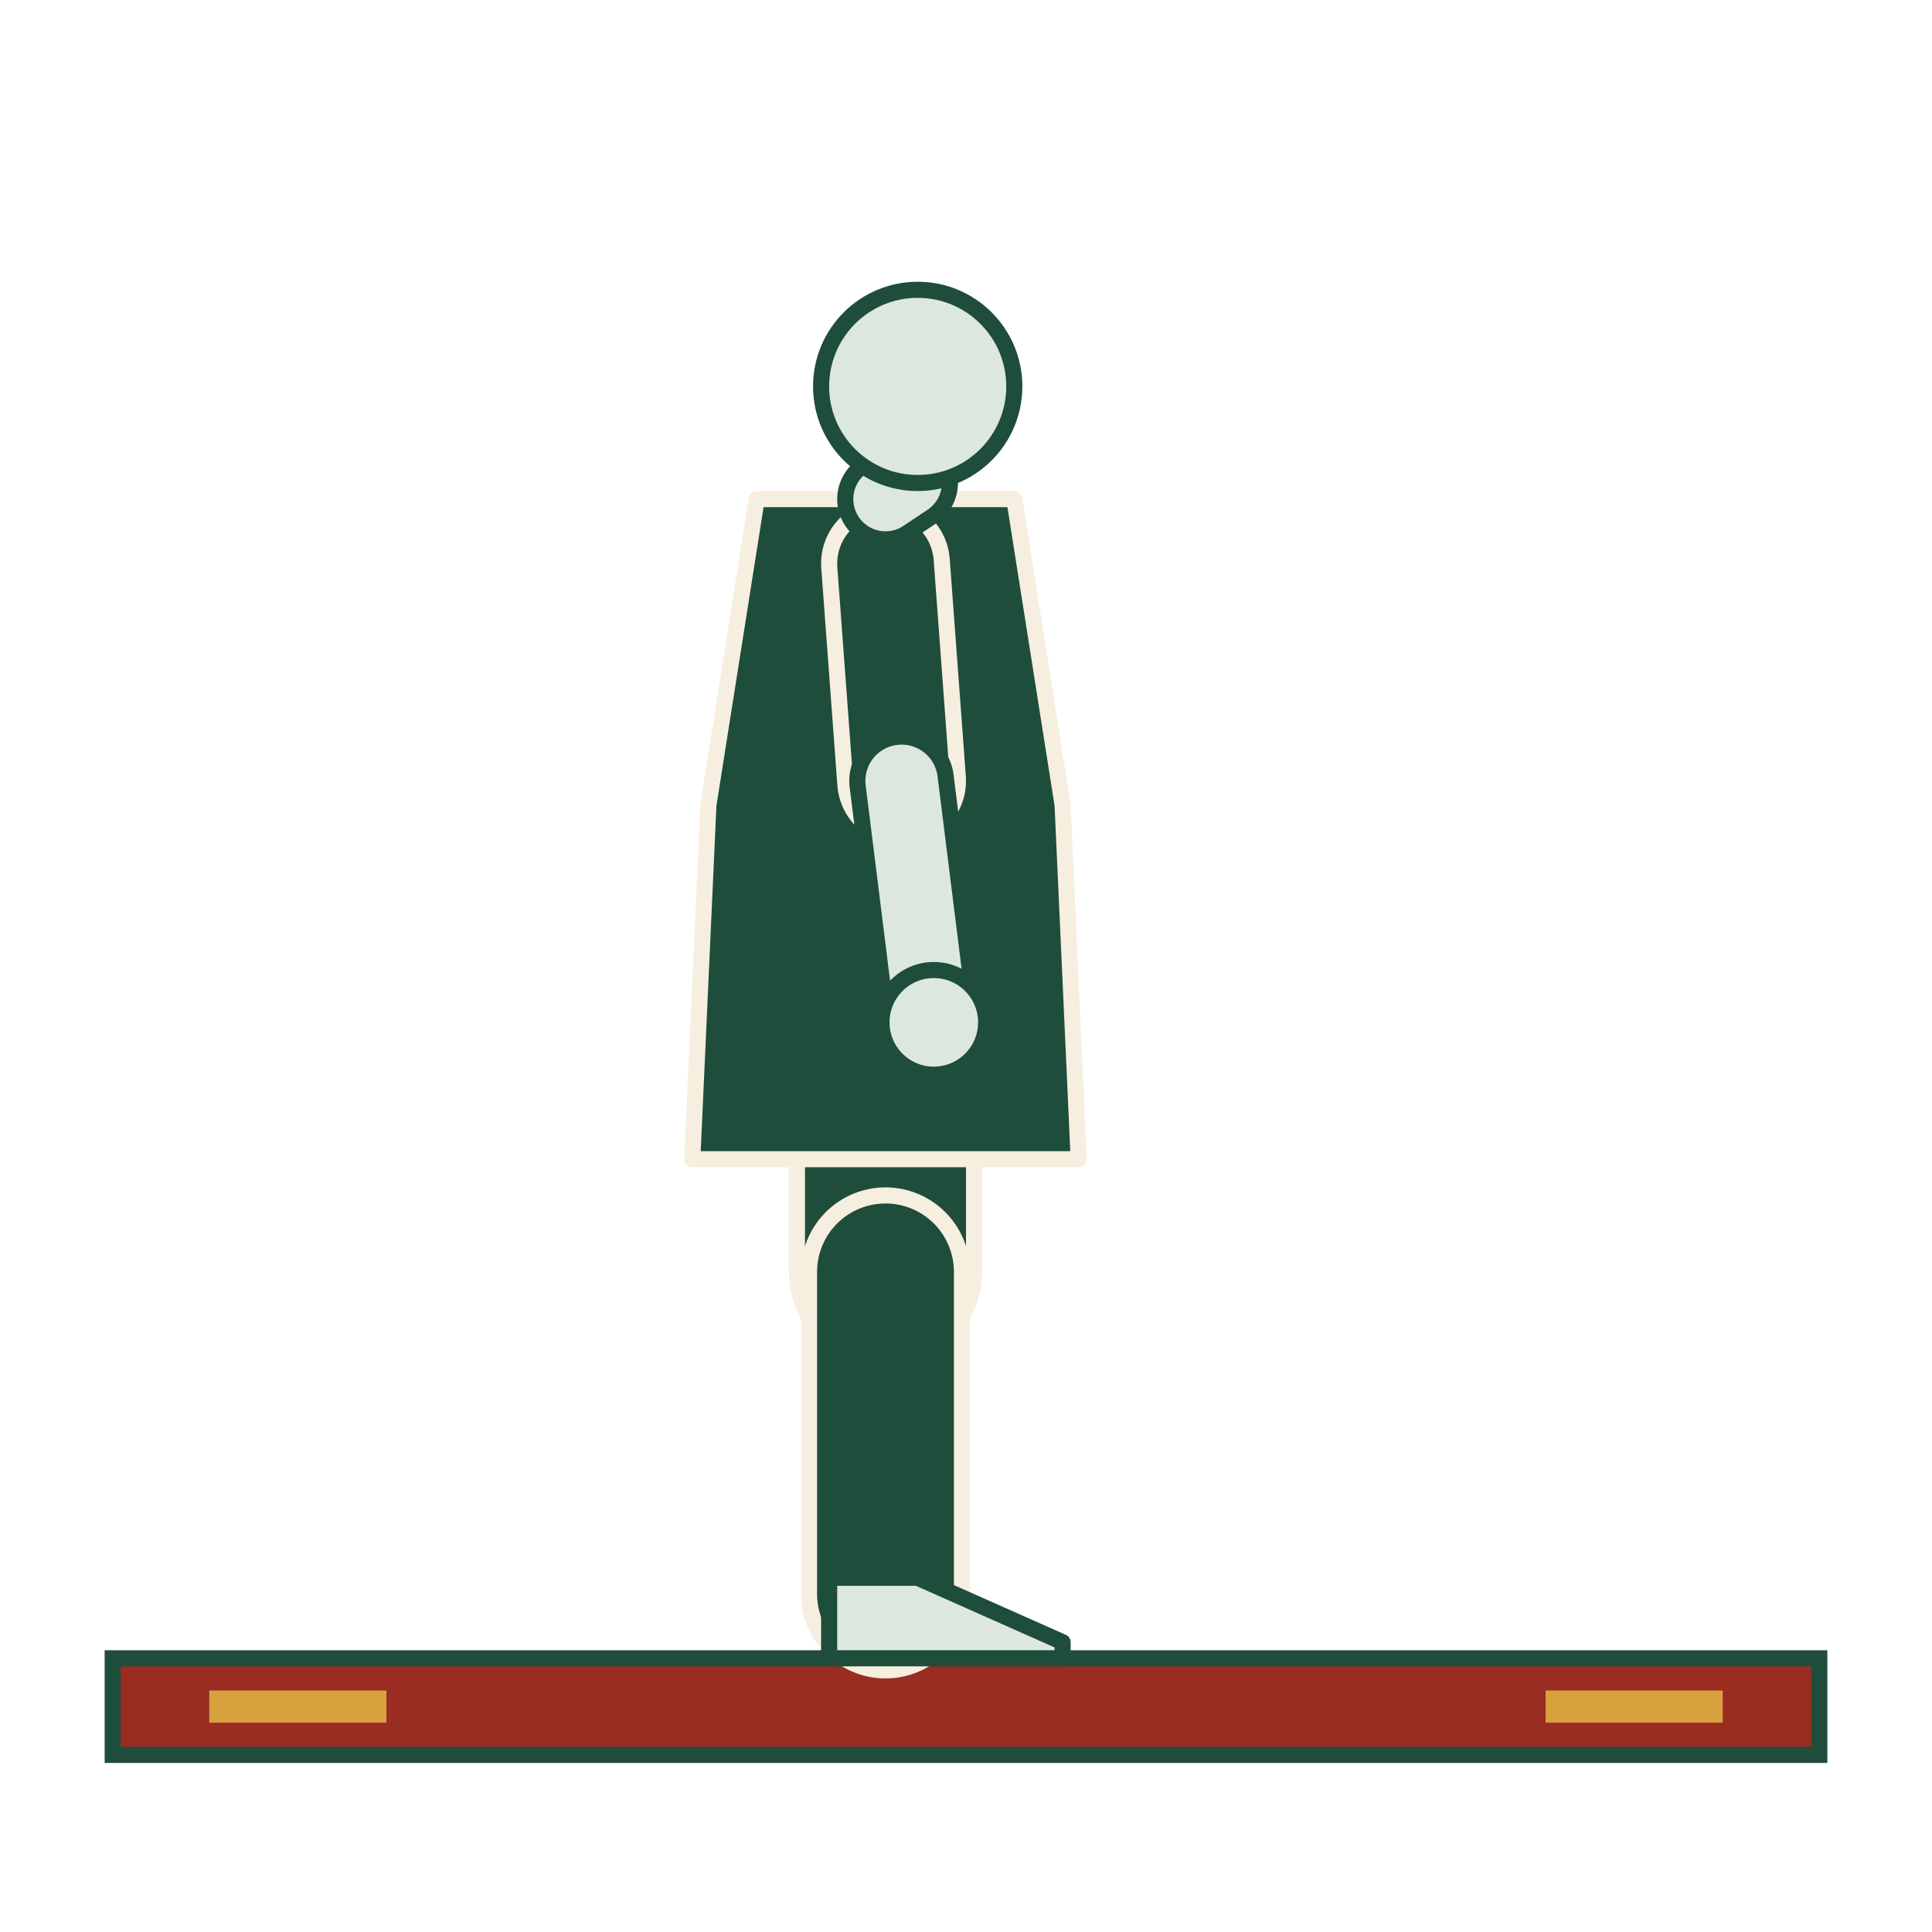
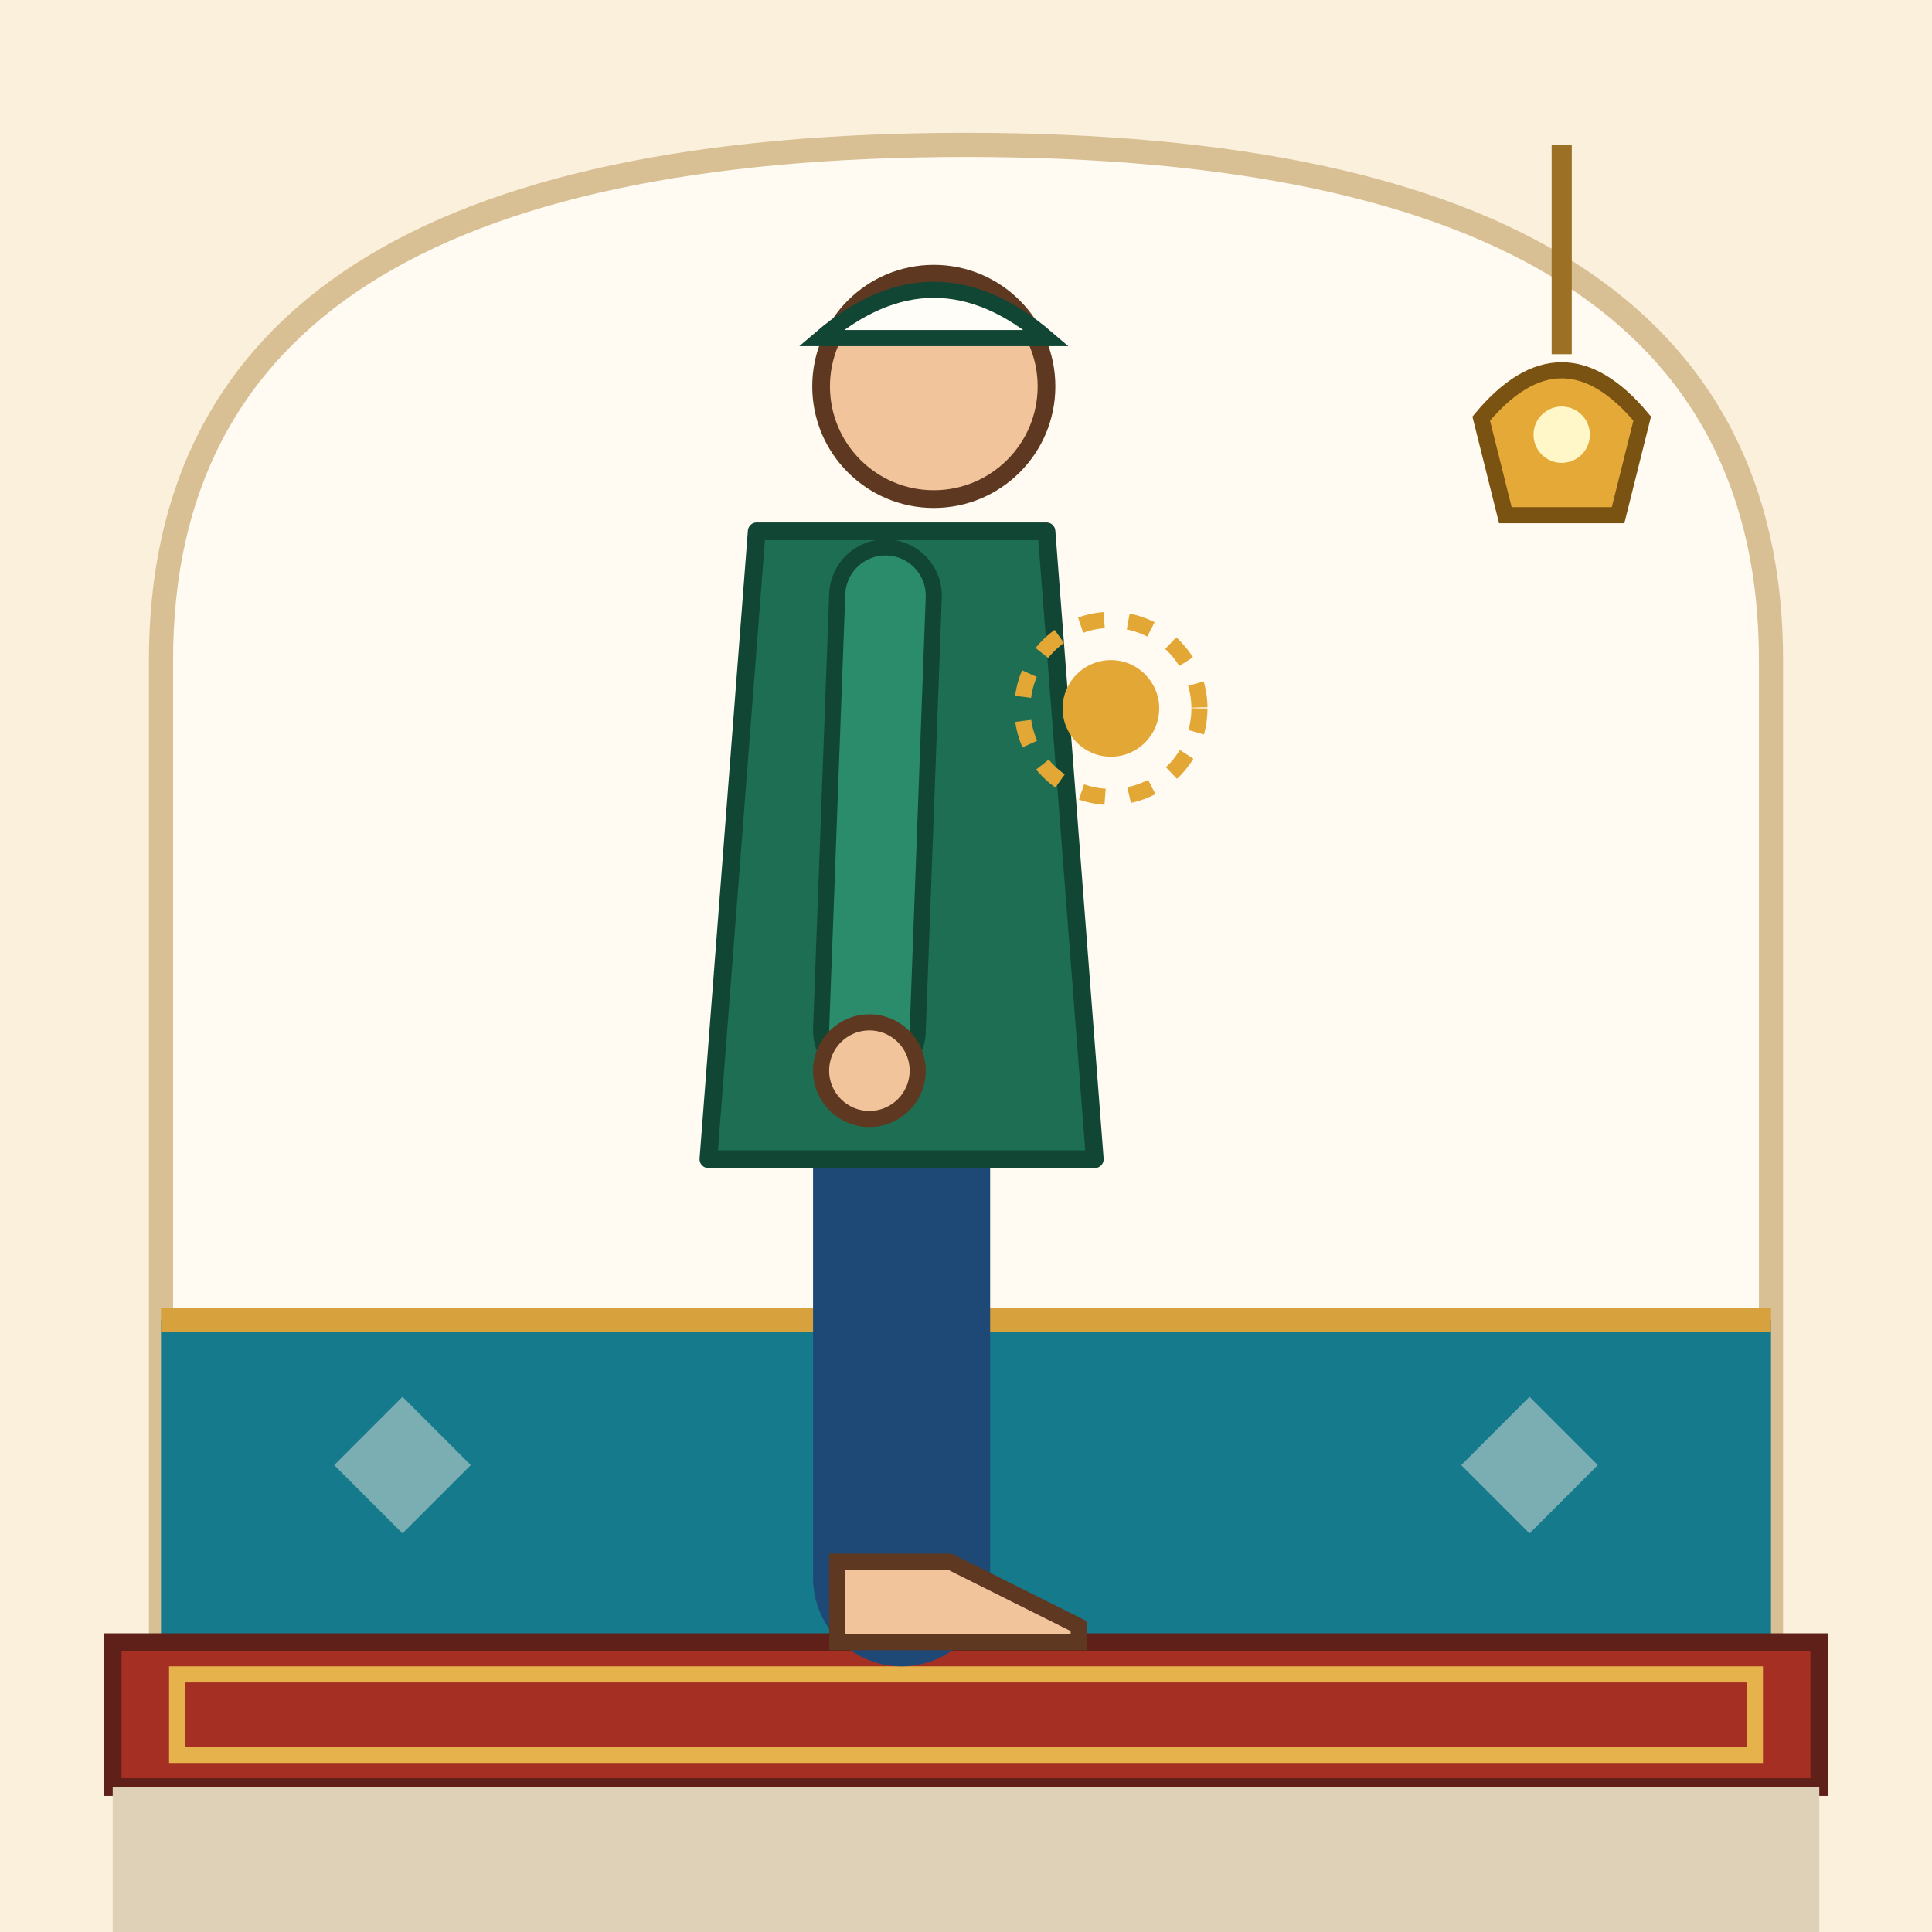
<svg xmlns="http://www.w3.org/2000/svg" viewBox="0 0 240 240">
-   <rect x="14" y="206" width="212" height="12" rx="0" fill="#9B2C22" stroke="#1E4D3B" stroke-width="2" />
-   <rect x="26" y="210" width="22" height="4" rx="0" fill="#D7A23E" stroke="#D7A23E" stroke-width="0" />
-   <rect x="192" y="210" width="22" height="4" rx="0" fill="#D7A23E" stroke="#D7A23E" stroke-width="0" />
-   <line x1="110" y1="116" x2="110" y2="158" stroke="#F6EEDF" stroke-width="24" stroke-linecap="round" />
-   <line x1="110" y1="116" x2="110" y2="158" stroke="#1E4D3B" stroke-width="20" stroke-linecap="round" />
-   <line x1="110" y1="158" x2="110" y2="198" stroke="#F6EEDF" stroke-width="21" stroke-linecap="round" />
-   <line x1="110" y1="158" x2="110" y2="198" stroke="#1E4D3B" stroke-width="17" stroke-linecap="round" />
-   <polygon points="103,196 114,196 132,204 132,206 103,206" fill="#DCE8DF" stroke="#1E4D3B" stroke-width="2" stroke-linejoin="round" />
-   <polygon points="94,62 126,62 132,100 134,144 86,144 88,100" fill="#1E4D3B" stroke="#F6EEDF" stroke-width="2" stroke-linejoin="round" />
-   <line x1="110" y1="70" x2="112" y2="97" stroke="#F6EEDF" stroke-width="16" stroke-linecap="round" />
-   <line x1="110" y1="70" x2="112" y2="97" stroke="#1E4D3B" stroke-width="12" stroke-linecap="round" />
-   <line x1="112" y1="97" x2="115" y2="121" stroke="#1E4D3B" stroke-width="13" stroke-linecap="round" />
-   <line x1="112" y1="97" x2="115" y2="121" stroke="#DCE8DF" stroke-width="9" stroke-linecap="round" />
-   <circle cx="116" cy="127" r="6.5" fill="#DCE8DF" stroke="#1E4D3B" stroke-width="2" />
-   <line x1="110" y1="62" x2="113" y2="60" stroke="#1E4D3B" stroke-width="12" stroke-linecap="round" />
-   <line x1="110" y1="62" x2="113" y2="60" stroke="#DCE8DF" stroke-width="8" stroke-linecap="round" />
-   <circle cx="114" cy="48" r="12" fill="#DCE8DF" stroke="#1E4D3B" stroke-width="2" />
+   <rect x="0" y="0" width="240" height="240" fill="#FAF0DC" />
+   <path d="M20 206 V82 Q20 18 120 18 Q220 18 220 82 V206 Z" fill="#FFFBF2" stroke="#D8BF94" stroke-width="3" />
+   <rect x="20" y="164" width="200" height="42" fill="#157A8C" />
+   <path d="M20 164 H220" stroke="#D7A23E" stroke-width="3" />
+   <rect x="44" y="176" width="12" height="12" transform="rotate(45 50 182)" fill="#F6EEDF" opacity="0.45" />
+   <rect x="184" y="176" width="12" height="12" transform="rotate(45 190 182)" fill="#F6EEDF" opacity="0.45" />
+   <line x1="194" y1="18" x2="194" y2="44" stroke="#9C7125" stroke-width="2.5" />
+   <path d="M184 52 Q194 40 204 52 L201 64 H187 Z" fill="#E5A938" stroke="#7A5212" stroke-width="2" />
+   <circle cx="194" cy="54" r="3.5" fill="#FFF7C8" />
+   <rect x="14" y="204" width="212" height="18" fill="#A62F24" stroke="#5E2018" stroke-width="2.2" />
+   <rect x="22" y="208" width="196" height="10" fill="none" stroke="#E5B24B" stroke-width="2" />
+   <rect x="14" y="222" width="212" height="18" fill="#DFD1B8" />
+   <line x1="112" y1="126" x2="112" y2="196" stroke="#1E4976" stroke-width="22" stroke-linecap="round" />
+   <polygon points="104,194 118,194 134,202 134,204 104,204" fill="#F2C49B" stroke="#5E3820" stroke-width="2" />
+   <polygon points="94,66 130,66 136,144 88,144" fill="#1D6E53" stroke="#114635" stroke-width="2.2" stroke-linejoin="round" />
+   <line x1="110" y1="74" x2="108" y2="128" stroke="#114635" stroke-width="14" stroke-linecap="round" />
+   <line x1="110" y1="74" x2="108" y2="128" stroke="#2A8C6B" stroke-width="10" stroke-linecap="round" />
+   <circle cx="108" cy="133" r="6" fill="#F2C49B" stroke="#5E3820" stroke-width="2" />
+   <circle cx="116" cy="48" r="14" fill="#F2C49B" stroke="#5E3820" stroke-width="2.2" />
+   <path d="M102 42 Q116 30 130 42 Z" fill="#FFFDF8" stroke="#114635" stroke-width="2" />
+   <circle cx="138" cy="88" r="6" fill="#E3A735" />
+   <circle cx="138" cy="88" r="11" fill="none" stroke="#E3A735" stroke-width="2" stroke-dasharray="3 3" />
</svg>
